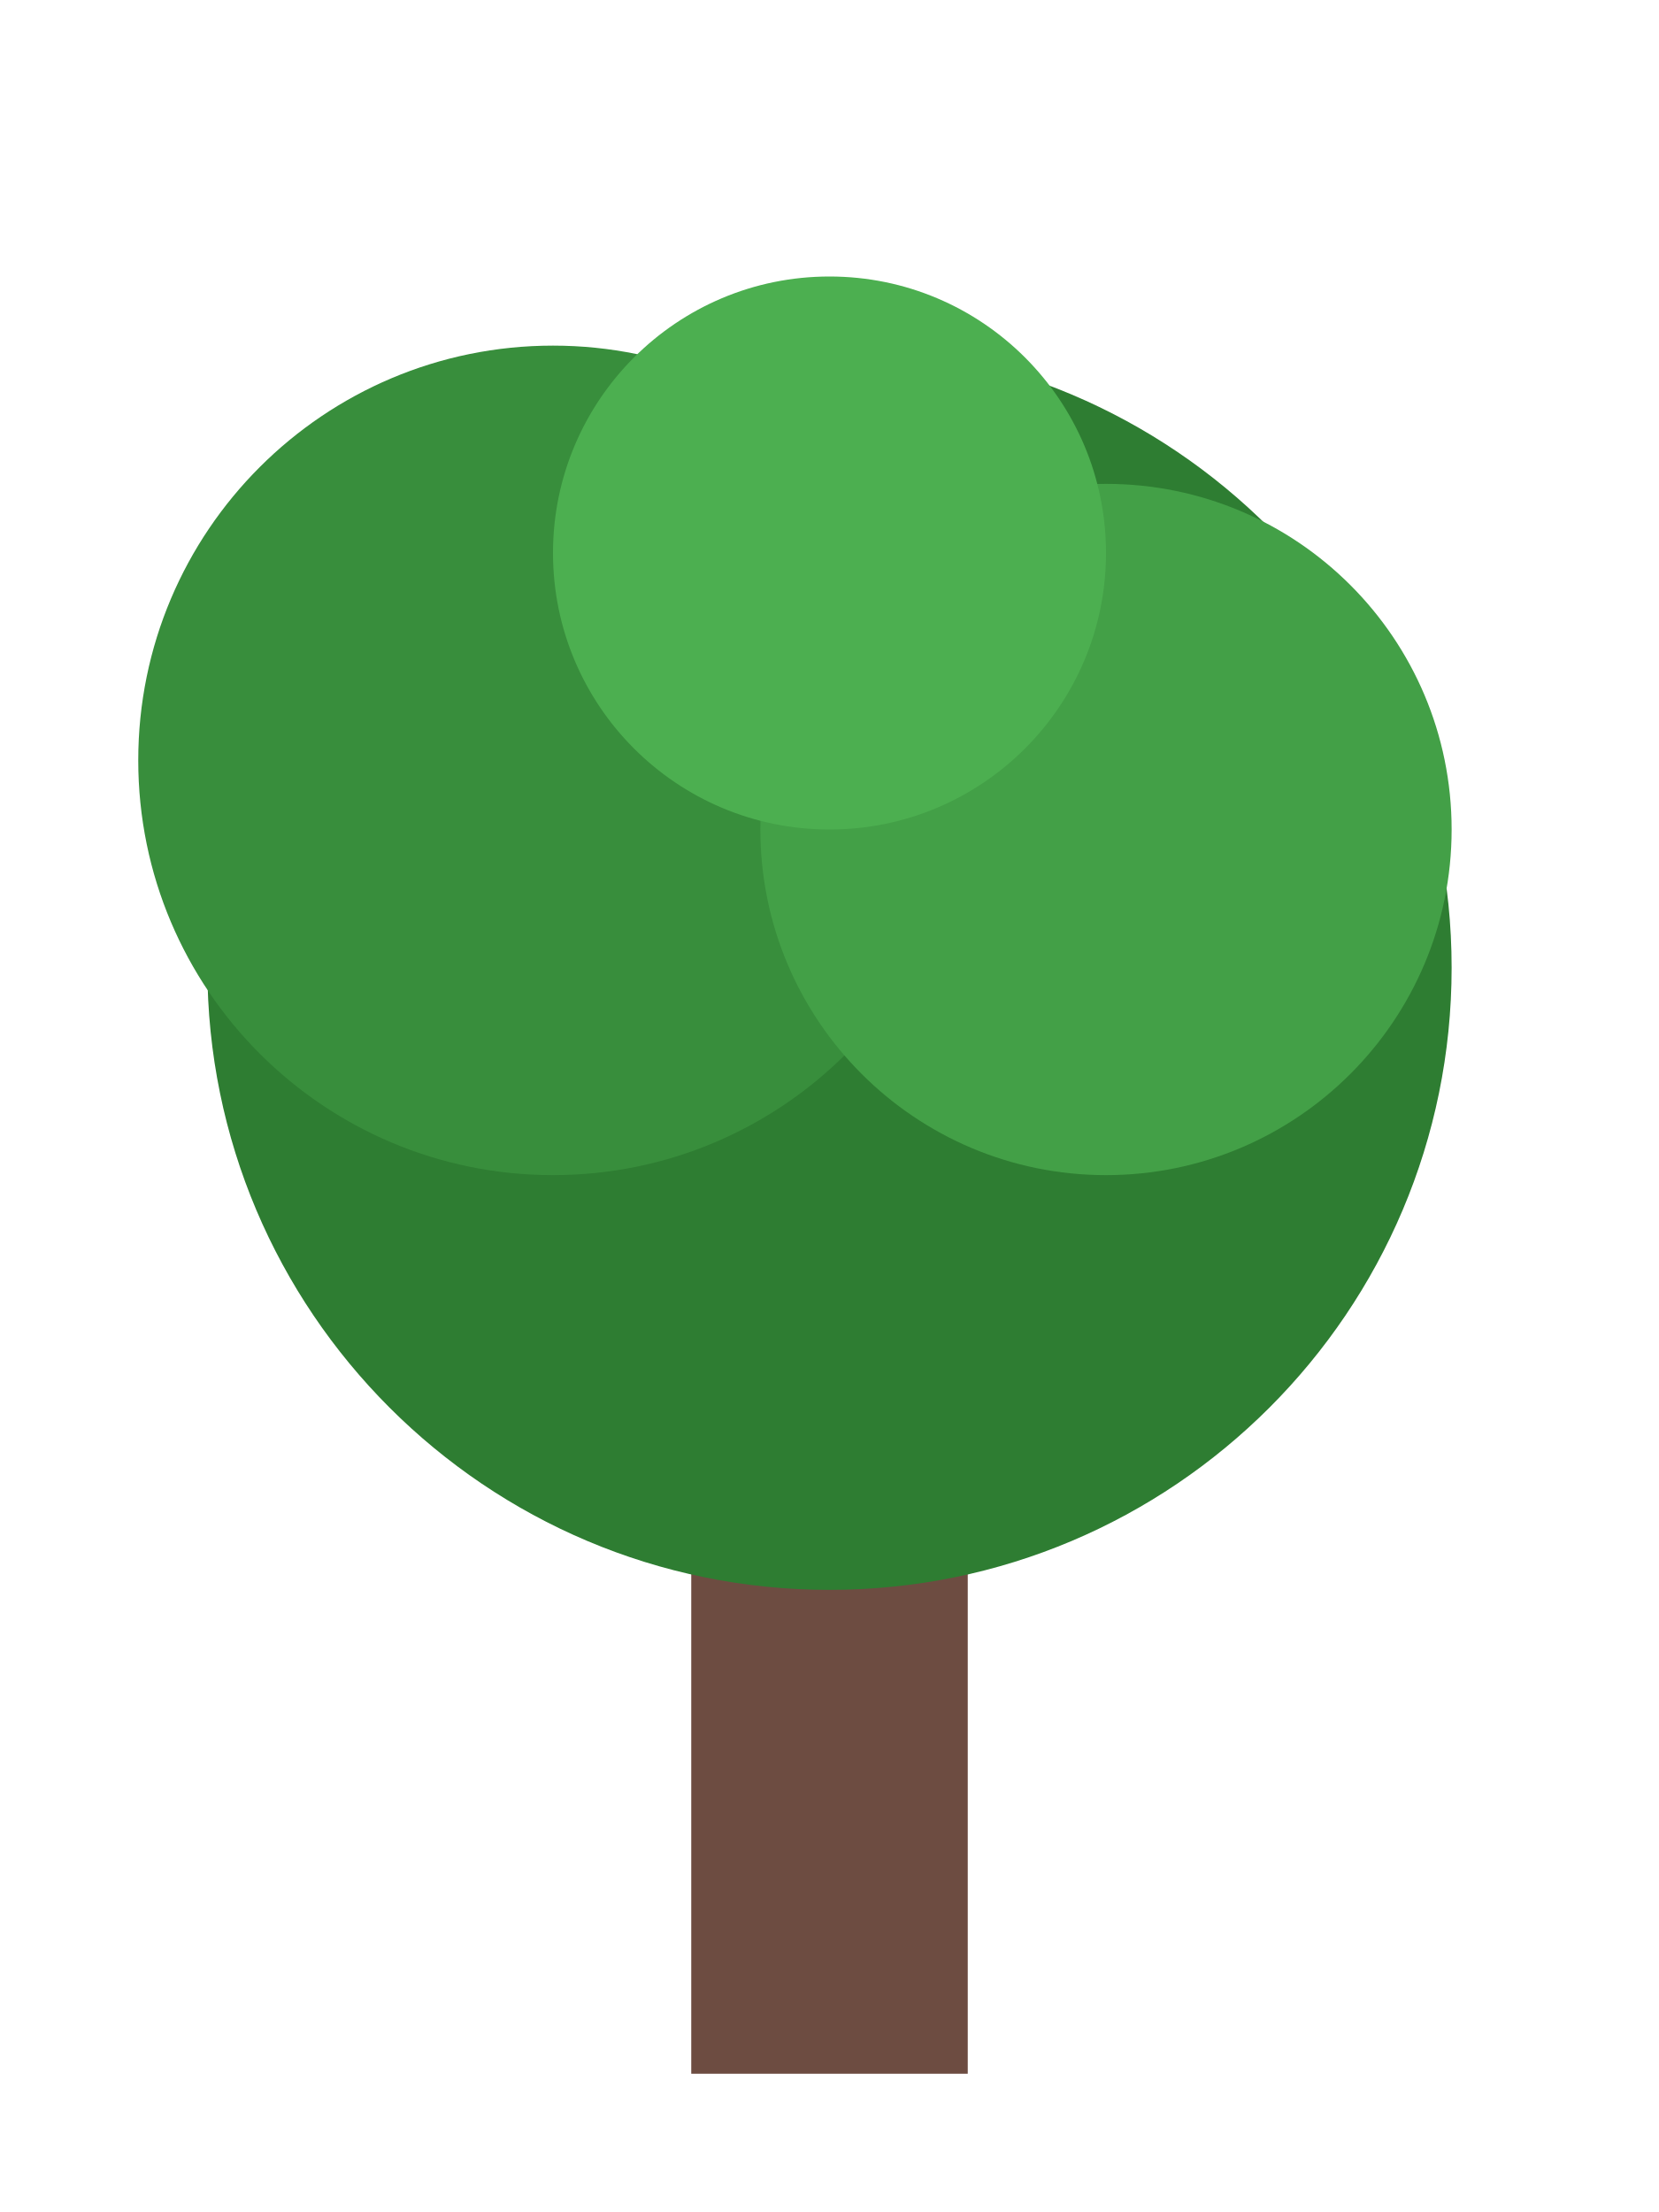
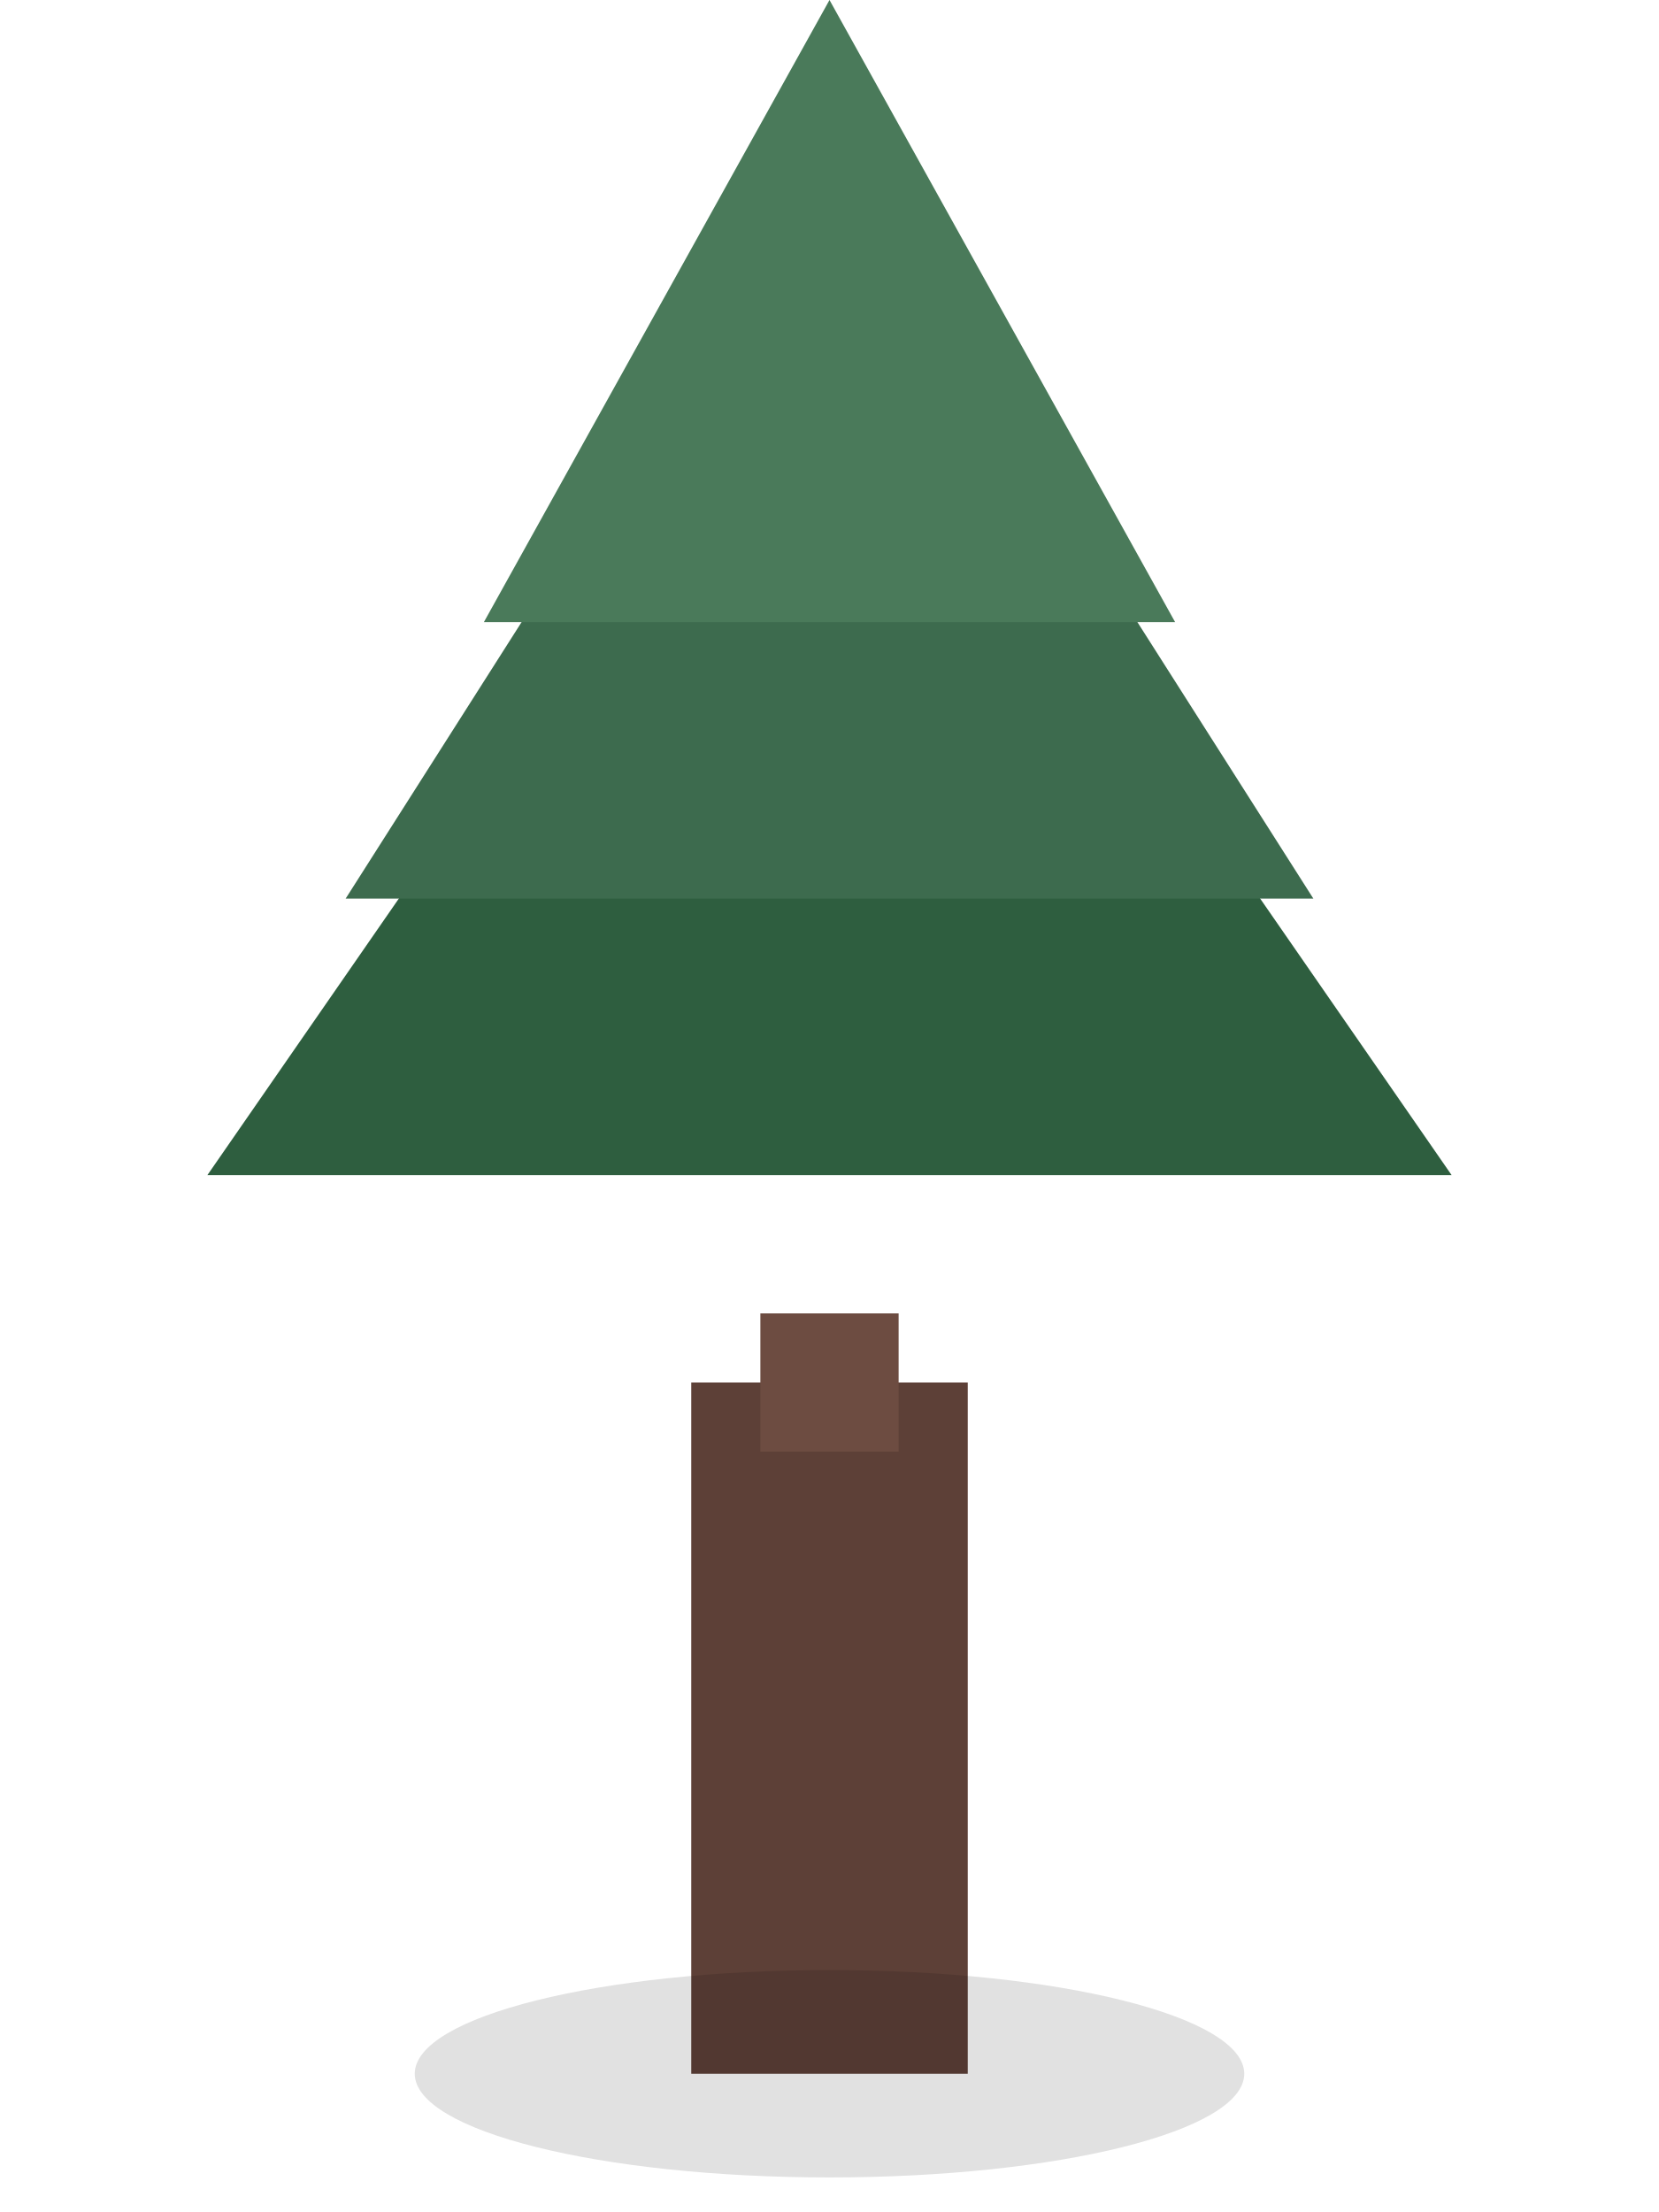
<svg xmlns="http://www.w3.org/2000/svg" viewBox="0 0 48 64">
-   <rect x="20" y="40" width="8" height="20" fill="#6D4C41" />
-   <circle cx="24" cy="28" r="18" fill="#2E7D32" />
-   <circle cx="16" cy="22" r="12" fill="#388E3C" />
-   <circle cx="32" cy="24" r="10" fill="#43A047" />
-   <circle cx="24" cy="16" r="8" fill="#4CAF50" />
+   <rect x="20" y="40" width="8" height="20" fill="#5D4037" />
+   <rect x="22" y="38" width="4" height="4" fill="#6D4C41" />
+   <polygon points="24,8 6,34 42,34" fill="#2E5E3F" />
+   <polygon points="24,4 10,26 38,26" fill="#3D6B4E" />
+   <polygon points="24,0 14,18 34,18" fill="#4A7A5A" />
+   <ellipse cx="24" cy="60" rx="12" ry="3" fill="rgba(0,0,0,0.12)" />
</svg>
